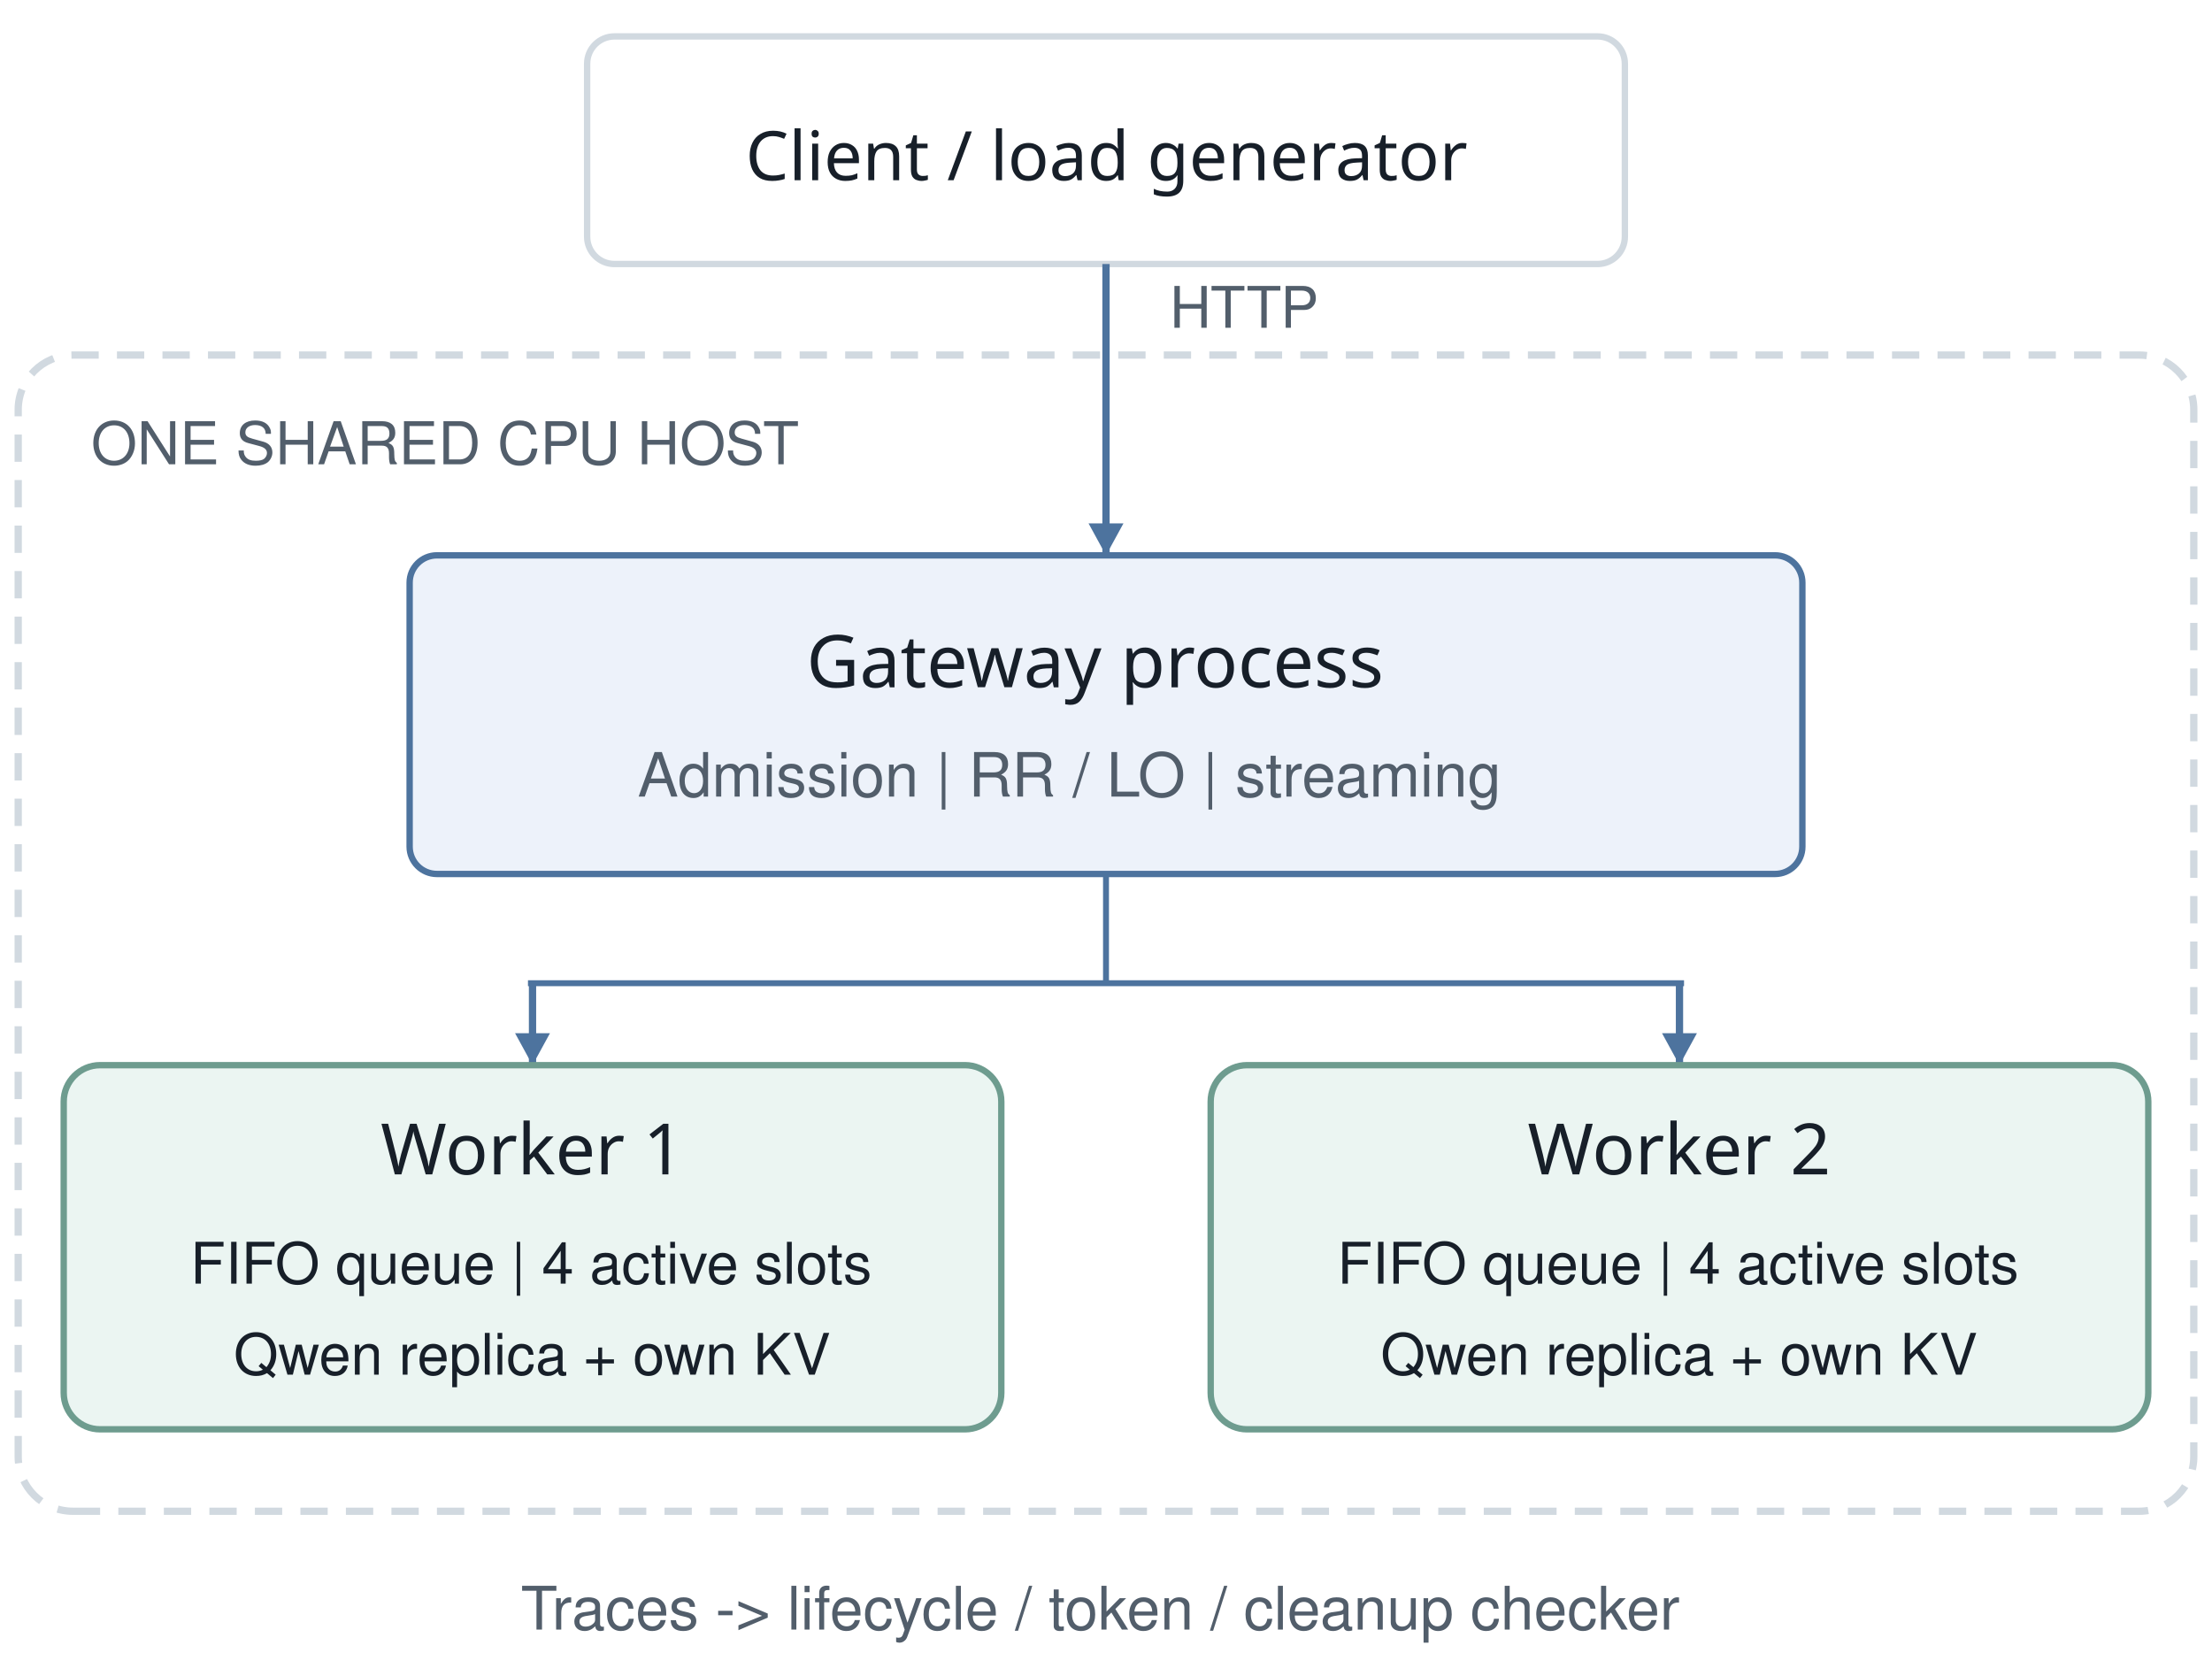
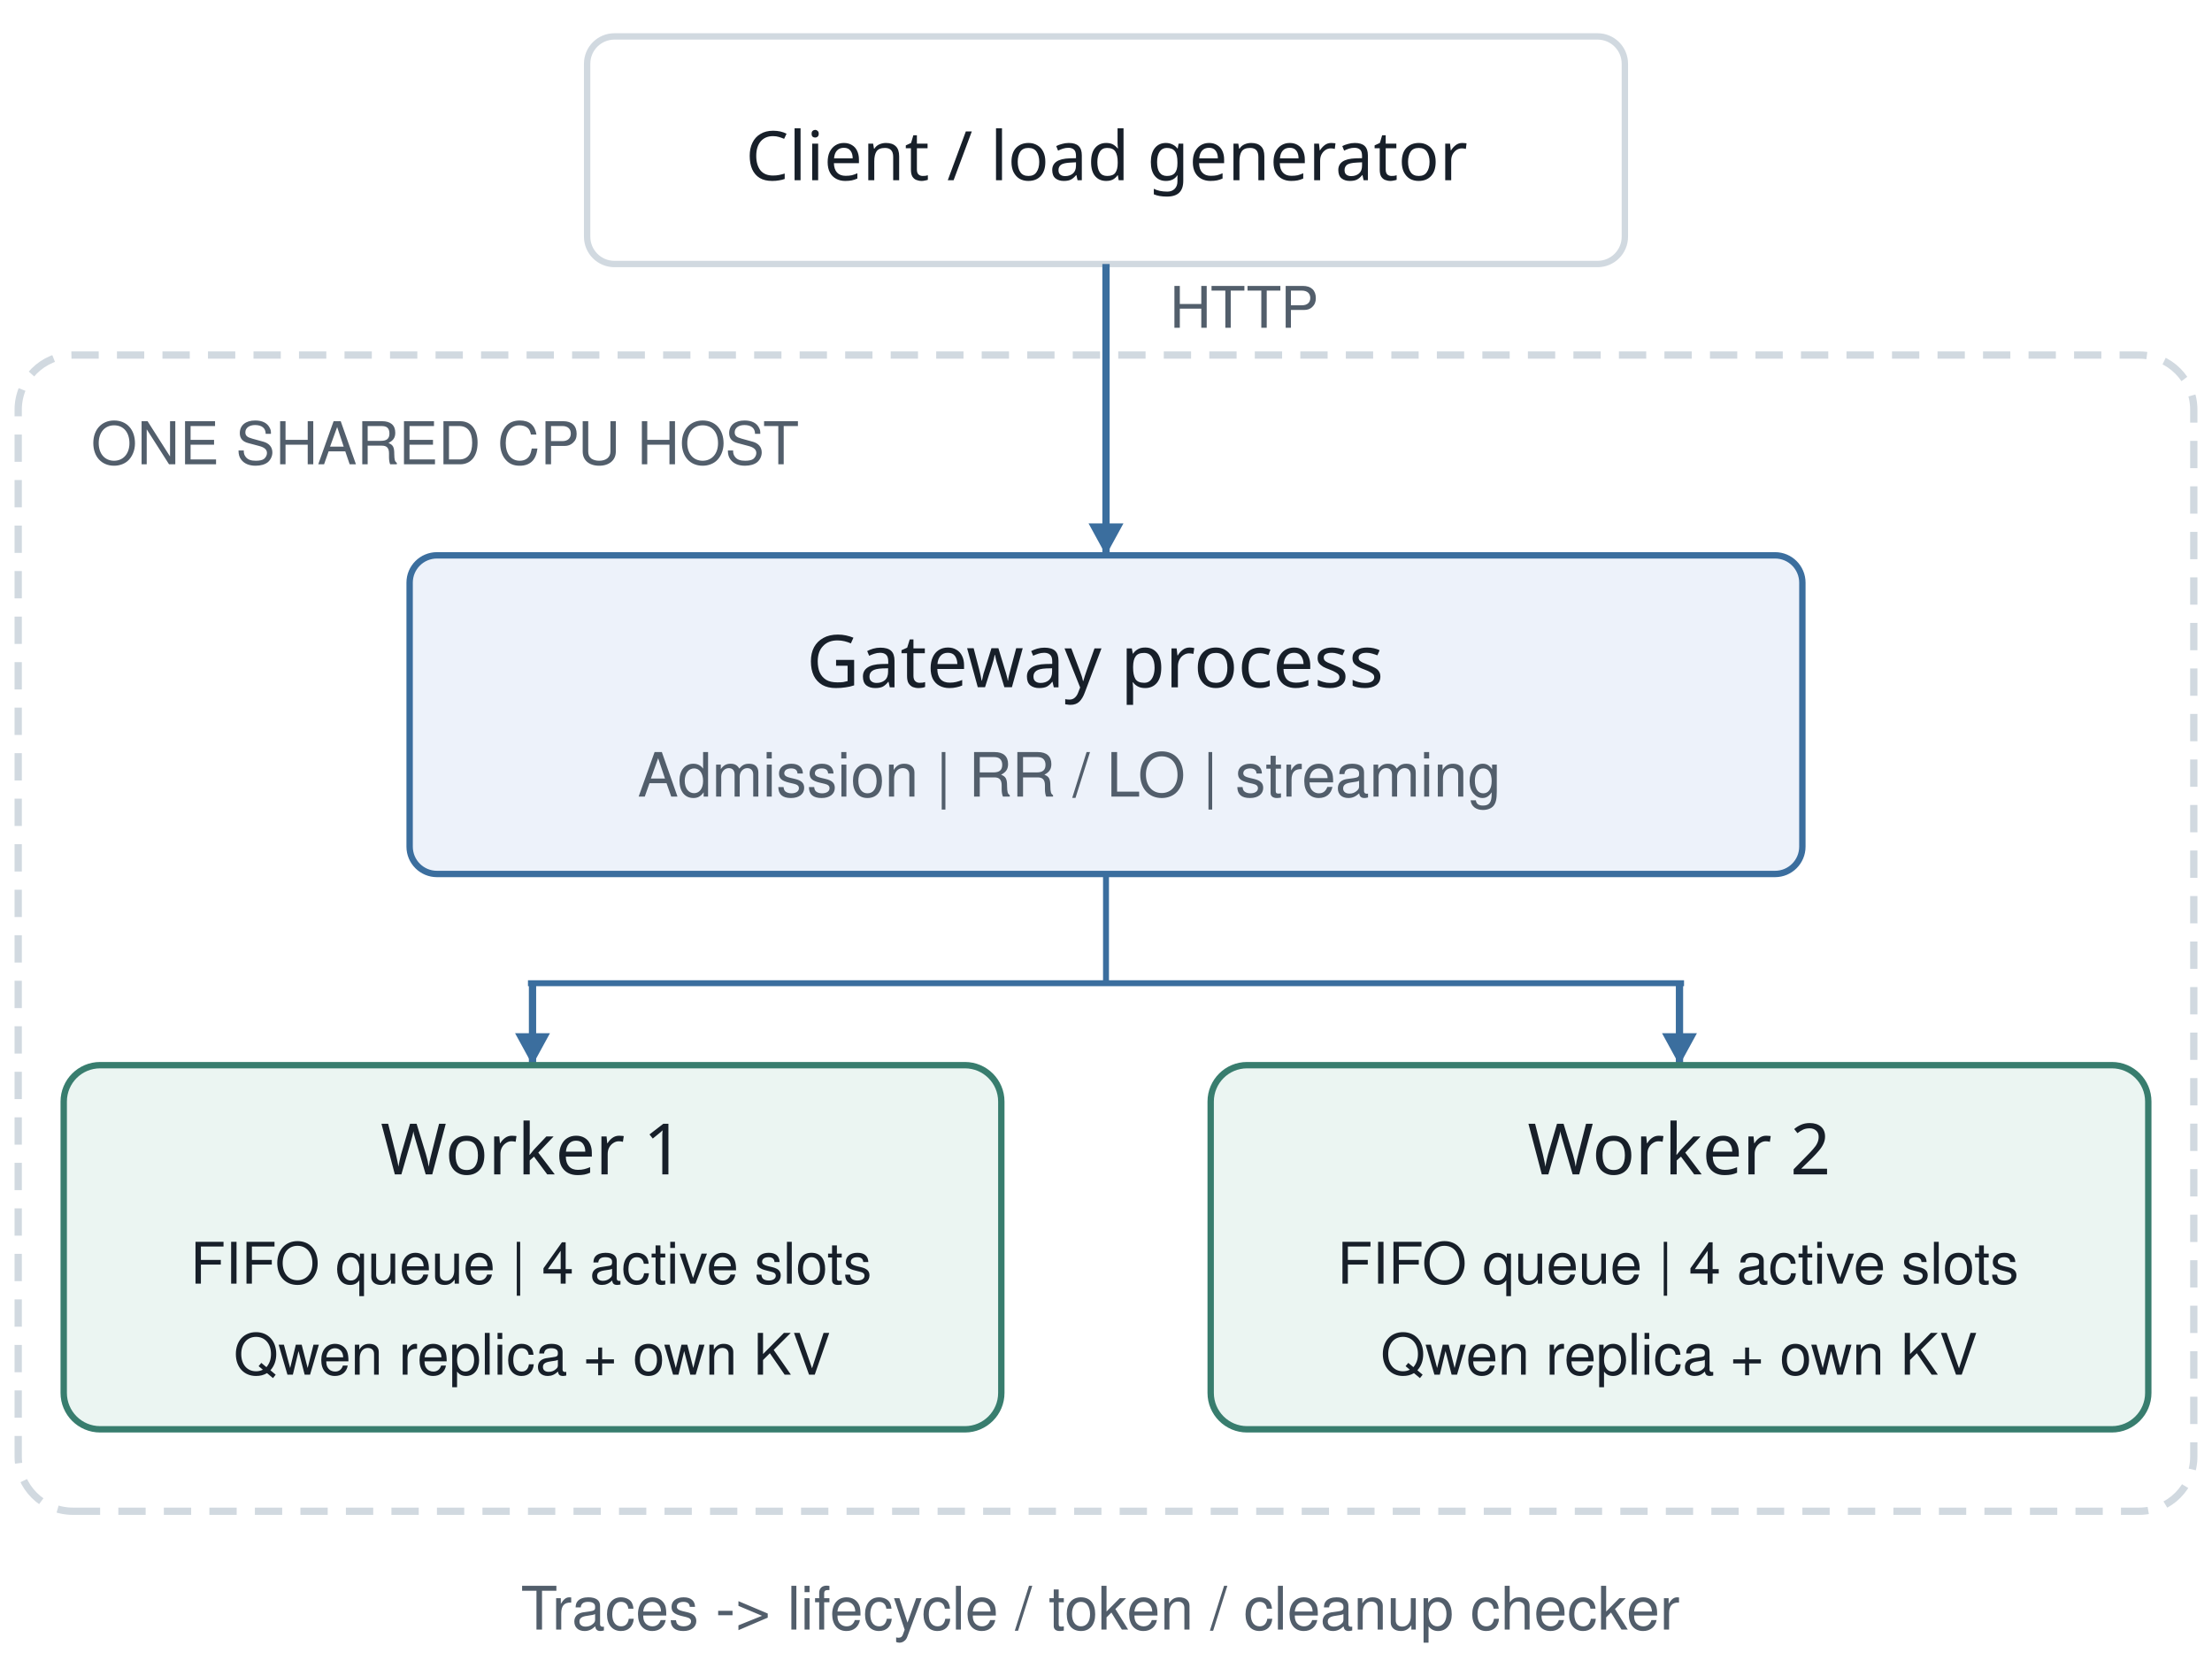
<svg xmlns="http://www.w3.org/2000/svg" width="243.0" height="184" preserveAspectRatio="xMinYMin meet" viewBox="0 0 243 184" version="1.0" fill-rule="evenodd">
  <clipPath id="clip">
    <rect x="0" y="0" width="243.0" height="184" />
  </clipPath>
  <g id="group" transform="scale(1,-1) translate(0,-184)" style="clip-path: url(#clip)">
    <g transform="">
      <rect x="64.5" y="155" width="114.0" height="25" rx="3" ry="3" style="stroke: rgb(82%,85%,88%); stroke-linecap: butt; stroke-width: 0.7; fill: rgb(100%,100%,100%); fill-rule: evenodd;" />
      <text x="81.907" y="164.8" style="font-family: Helvetica-Bold; font-size: 7.5px;fill: rgb(9%,12%,16%); stroke:none;" transform="translate(0,329) scale(1,-1)">Client / load generator</text>
      <rect x="2" y="18" width="239.0" height="127" rx="6" ry="6" style="stroke: rgb(82%,85%,88%); stroke-linecap: butt; stroke-width: 0.8; fill: none; fill-rule: evenodd; stroke-dasharray: 3, 2;" />
      <text x="10" y="133" style="font-family: Helvetica; font-size: 6.5px;fill: rgb(32%,37%,42%); stroke:none;" transform="translate(0,266) scale(1,-1)">ONE SHARED CPU HOST</text>
-       <rect x="45.0" y="88" width="153.0" height="35" rx="3" ry="3" style="stroke: rgb(30%,45%,62%); stroke-linecap: butt; stroke-width: 0.7; fill: rgb(93%,95%,98%); fill-rule: evenodd;" />
+       <rect x="45.0" y="88" width="153.0" height="35" rx="3" ry="3" style="stroke: rgb(23%,43%,62%); stroke-linecap: butt; stroke-width: 0.7; fill: rgb(93%,95%,98%); fill-rule: evenodd;" />
      <text x="88.596" y="108.5" style="font-family: Helvetica-Bold; font-size: 8px;fill: rgb(9%,12%,16%); stroke:none;" transform="translate(0,217) scale(1,-1)">Gateway process</text>
      <text x="70.051" y="96.5" style="font-family: Helvetica; font-size: 6.7px;fill: rgb(32%,37%,42%); stroke:none;" transform="translate(0,193) scale(1,-1)">Admission  |  RR / LO  |  streaming</text>
-       <path d="M 121.5,155 L 121.5,123 Z" style="stroke: rgb(30%,45%,62%); stroke-linecap: butt; stroke-width: 0.8;" />
-       <polygon points="121.5 123, 123.418 126.51, 119.582 126.51" style="stroke: none; stroke-linecap: butt; stroke-width: 1; fill: rgb(30%,45%,62%); fill-rule: evenodd;" />
+       <path d="M 121.5,155 L 121.5,123 Z" style="stroke: rgb(23%,43%,62%); stroke-linecap: butt; stroke-width: 0.8;" />
+       <polygon points="121.5 123, 123.418 126.51, 119.582 126.51" style="stroke: none; stroke-linecap: butt; stroke-width: 1; fill: rgb(23%,43%,62%); fill-rule: evenodd;" />
      <text x="128.5" y="148" style="font-family: Helvetica; font-size: 6.3px;fill: rgb(32%,37%,42%); stroke:none;" transform="translate(0,296) scale(1,-1)">HTTP</text>
-       <path d="M 121.5,88 L 121.5,76 Z" style="stroke: rgb(30%,45%,62%); stroke-linecap: butt; stroke-width: 0.65;" />
-       <path d="M 58,76 L 185,76 Z" style="stroke: rgb(30%,45%,62%); stroke-linecap: butt; stroke-width: 0.65;" />
-       <path d="M 58.5,76 L 58.5,67 Z" style="stroke: rgb(30%,45%,62%); stroke-linecap: butt; stroke-width: 0.8;" />
-       <polygon points="58.5 67, 60.418 70.51, 56.582 70.51" style="stroke: none; stroke-linecap: butt; stroke-width: 1; fill: rgb(30%,45%,62%); fill-rule: evenodd;" />
-       <rect x="7" y="27" width="103" height="40" rx="4" ry="4" style="stroke: rgb(43%,61%,56%); stroke-linecap: butt; stroke-width: 0.7; fill: rgb(92%,96%,95%); fill-rule: evenodd;" />
+       <path d="M 121.5,88 L 121.5,76 Z" style="stroke: rgb(23%,43%,62%); stroke-linecap: butt; stroke-width: 0.65;" />
+       <path d="M 58,76 L 185,76 Z" style="stroke: rgb(23%,43%,62%); stroke-linecap: butt; stroke-width: 0.65;" />
+       <path d="M 58.5,76 L 58.5,67 Z" style="stroke: rgb(23%,43%,62%); stroke-linecap: butt; stroke-width: 0.8;" />
+       <polygon points="58.5 67, 60.418 70.51, 56.582 70.51" style="stroke: none; stroke-linecap: butt; stroke-width: 1; fill: rgb(23%,43%,62%); fill-rule: evenodd;" />
+       <rect x="7" y="27" width="103" height="40" rx="4" ry="4" style="stroke: rgb(22%,49%,43%); stroke-linecap: butt; stroke-width: 0.7; fill: rgb(92%,96%,95%); fill-rule: evenodd;" />
      <text x="41.812" y="55" style="font-family: Helvetica-Bold; font-size: 7.8px;fill: rgb(9%,12%,16%); stroke:none;" transform="translate(0,110) scale(1,-1)">Worker 1</text>
      <text x="20.914" y="43" style="font-family: Helvetica; font-size: 6.3px;fill: rgb(9%,12%,16%); stroke:none;" transform="translate(0,86) scale(1,-1)">FIFO queue | 4 active slots</text>
      <text x="25.674" y="33" style="font-family: Helvetica; font-size: 6.3px;fill: rgb(9%,12%,16%); stroke:none;" transform="translate(0,66) scale(1,-1)">Qwen replica + own KV</text>
-       <path d="M 184.5,76 L 184.5,67 Z" style="stroke: rgb(30%,45%,62%); stroke-linecap: butt; stroke-width: 0.8;" />
-       <polygon points="184.5 67, 186.418 70.51, 182.582 70.51" style="stroke: none; stroke-linecap: butt; stroke-width: 1; fill: rgb(30%,45%,62%); fill-rule: evenodd;" />
-       <rect x="133.0" y="27" width="103.0" height="40" rx="4" ry="4" style="stroke: rgb(43%,61%,56%); stroke-linecap: butt; stroke-width: 0.7; fill: rgb(92%,96%,95%); fill-rule: evenodd;" />
+       <path d="M 184.5,76 L 184.5,67 Z" style="stroke: rgb(23%,43%,62%); stroke-linecap: butt; stroke-width: 0.8;" />
+       <polygon points="184.5 67, 186.418 70.51, 182.582 70.51" style="stroke: none; stroke-linecap: butt; stroke-width: 1; fill: rgb(23%,43%,62%); fill-rule: evenodd;" />
+       <rect x="133.0" y="27" width="103.0" height="40" rx="4" ry="4" style="stroke: rgb(22%,49%,43%); stroke-linecap: butt; stroke-width: 0.7; fill: rgb(92%,96%,95%); fill-rule: evenodd;" />
      <text x="167.812" y="55" style="font-family: Helvetica-Bold; font-size: 7.8px;fill: rgb(9%,12%,16%); stroke:none;" transform="translate(0,110) scale(1,-1)">Worker 2</text>
      <text x="146.914" y="43" style="font-family: Helvetica; font-size: 6.3px;fill: rgb(9%,12%,16%); stroke:none;" transform="translate(0,86) scale(1,-1)">FIFO queue | 4 active slots</text>
      <text x="151.674" y="33" style="font-family: Helvetica; font-size: 6.3px;fill: rgb(9%,12%,16%); stroke:none;" transform="translate(0,66) scale(1,-1)">Qwen replica + own KV</text>
      <text x="57.216" y="5" style="font-family: Helvetica; font-size: 6.6px;fill: rgb(32%,37%,42%); stroke:none;" transform="translate(0,10) scale(1,-1)">Traces -&gt; lifecycle / token / cleanup checker</text>
    </g>
  </g>
</svg>
